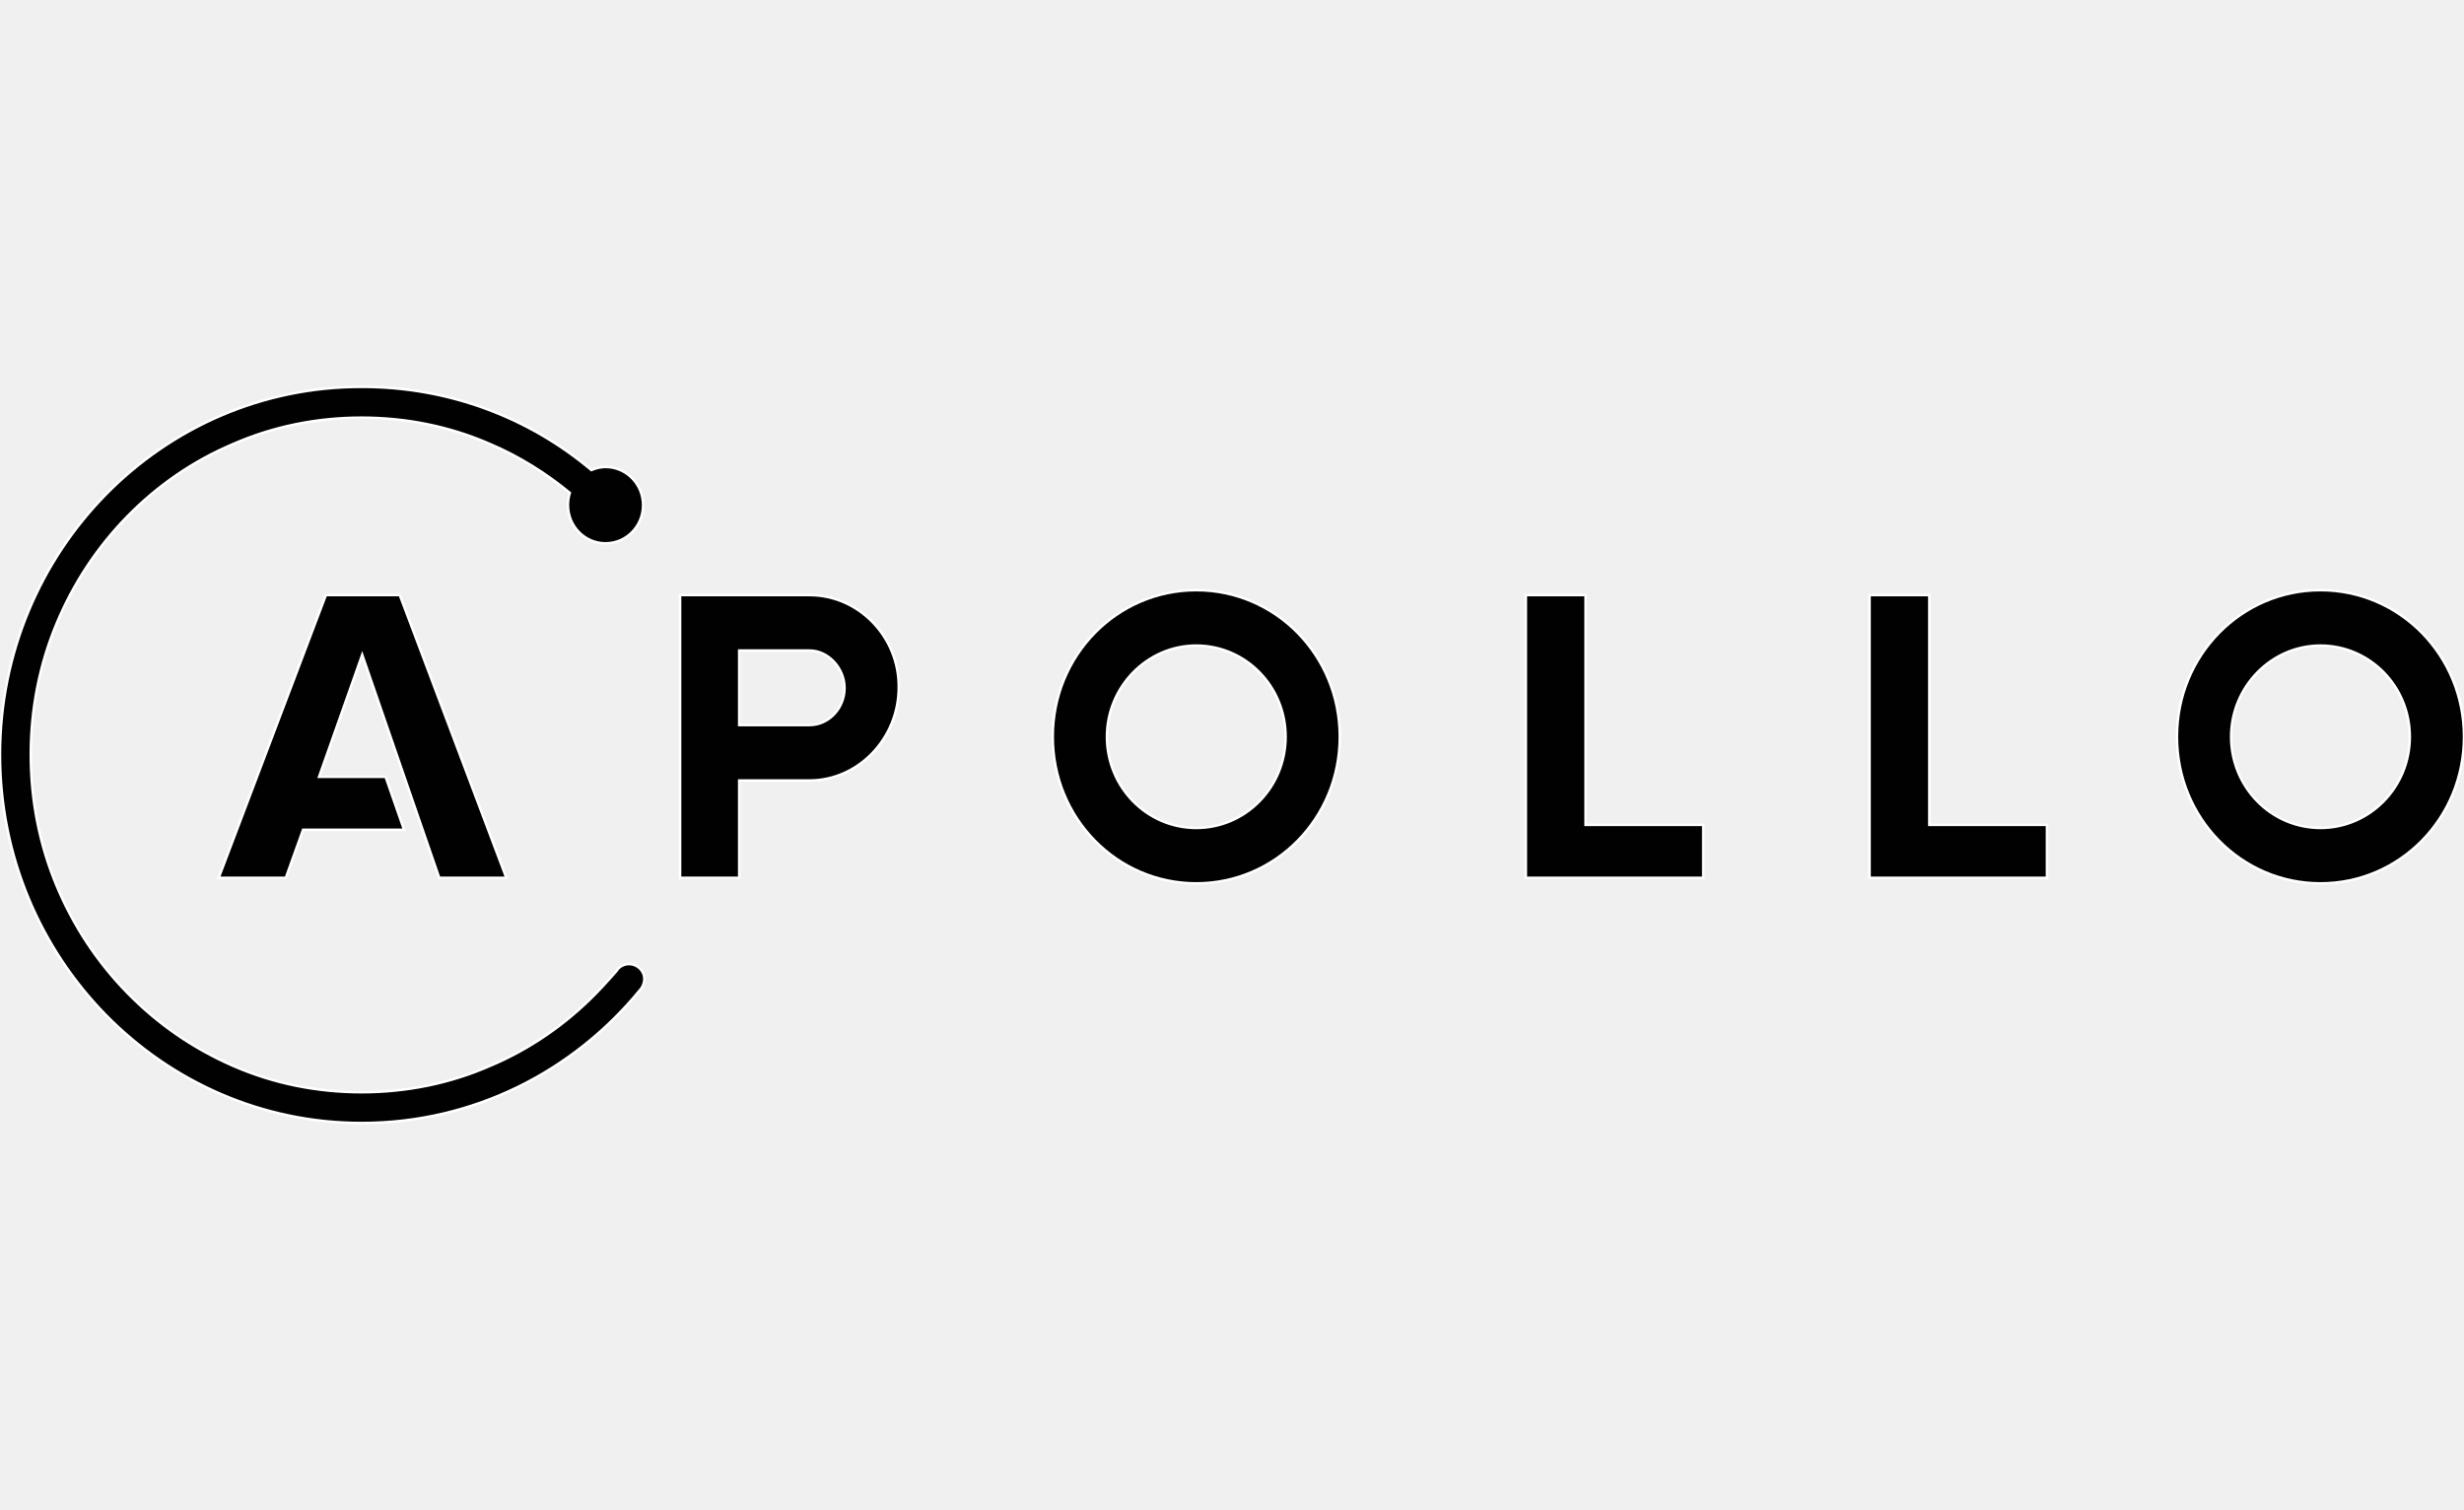
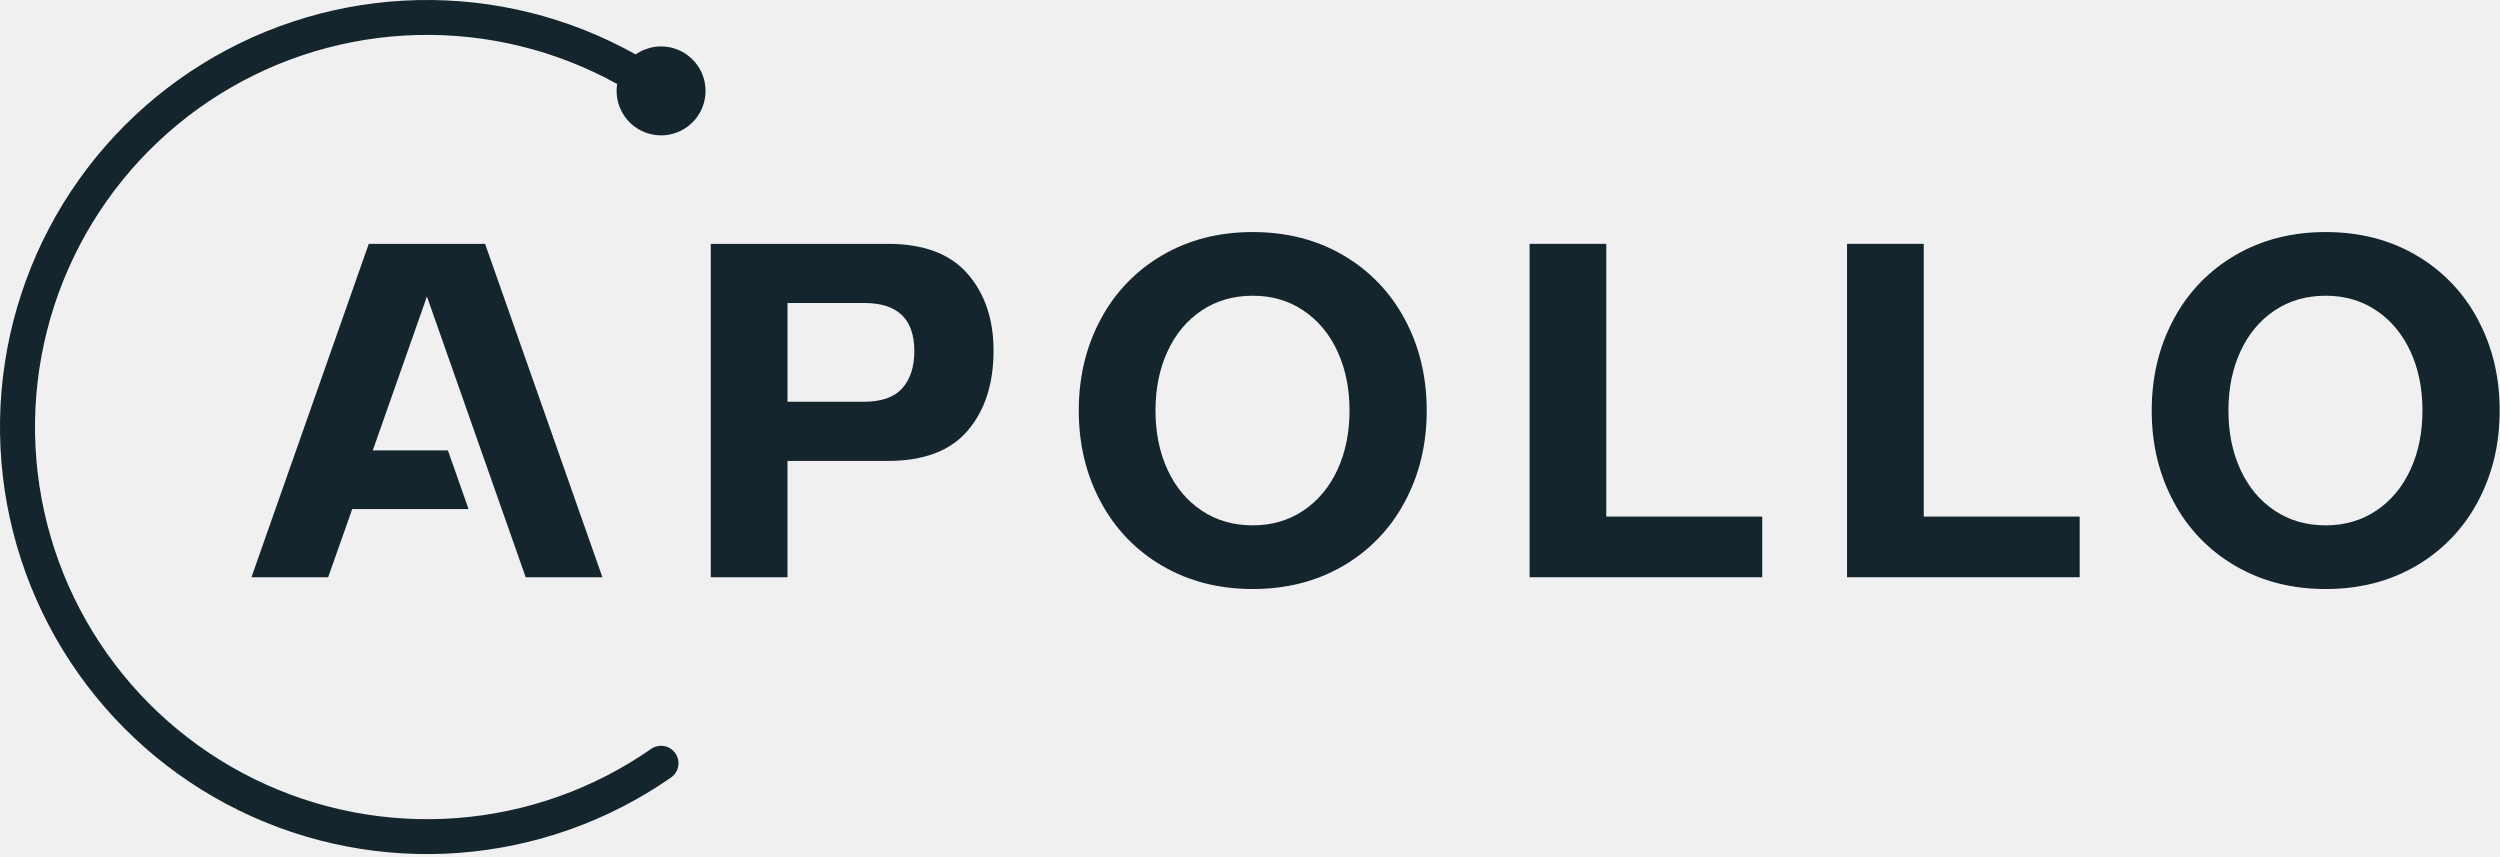
- <svg xmlns="http://www.w3.org/2000/svg" version="1.1" id="Layer_1" x="0px" y="0px" viewBox="0 0 400 245" style="enable-background:new 0 0 400 245;" xml:space="preserve">
-   <style type="text/css">
- 	.st0{fill:#010101;stroke:#FFFFFF;stroke-width:0.409;stroke-miterlimit:10;}
- </style>
-   <g>
-     <path class="st0" d="M64.9,96.6h-12l-17.4,45.9h10.9l2.8-7.8h16.4l-3-8.6H51.8l7-19.8l12.5,36.2h10.9L64.9,96.6z" />
-     <path class="st0" d="M247.7,142.5V96.6h9.7v37.3h19.1v8.6L247.7,142.5L247.7,142.5z" />
-     <path class="st0" d="M303.5,142.5V96.6h9.7v37.3h19.1v8.6L303.5,142.5L303.5,142.5z" />
-     <path class="st0" d="M194.2,104.8c8,0,14.5,6.6,14.5,14.8s-6.5,14.8-14.5,14.8c-8,0-14.5-6.6-14.5-14.8   C179.7,111.5,186.2,104.8,194.2,104.8 M194.2,95.8c-12.9,0-23.3,10.6-23.3,23.8s10.4,23.8,23.3,23.8s23.3-10.6,23.3-23.8   S207.1,95.8,194.2,95.8L194.2,95.8z" />
-     <path class="st0" d="M376.7,104.8c8,0,14.5,6.6,14.5,14.8s-6.5,14.8-14.5,14.8c-8,0-14.5-6.6-14.5-14.8   C362.2,111.5,368.7,104.8,376.7,104.8 M376.7,95.8c-12.9,0-23.3,10.6-23.3,23.8s10.4,23.8,23.3,23.8s23.3-10.6,23.3-23.8   S389.6,95.8,376.7,95.8L376.7,95.8z" />
-     <path class="st0" d="M131.4,96.6H120h-1.6h-8v45.9h9.6v-15.8h11.4c8,0,14.5-6.9,14.5-15.1C146,103.5,139.5,96.6,131.4,96.6z    M131.4,117.7H120v-12.1h11.4c3.1,0,5.7,2.9,5.7,6.1C137.1,114.9,134.6,117.7,131.4,117.7z" />
-     <path class="st0" d="M102.1,156.5c-0.8,0-1.6,0.4-2,1.1c0,0-2.2,2.5-3.4,3.7c-4.9,5-10.7,9-17.1,11.7c-6.6,2.9-13.7,4.3-20.9,4.3   s-14.3-1.4-20.9-4.3c-6.4-2.8-12.1-6.7-17.1-11.8c-4.9-5-8.8-10.9-11.5-17.4c-2.8-6.7-4.2-13.9-4.2-21.3s1.4-14.6,4.2-21.3   c2.7-6.5,6.6-12.4,11.5-17.4c4.9-5,10.7-9,17.1-11.7c6.6-2.9,13.7-4.3,20.9-4.3s14.3,1.4,20.9,4.3c4.7,2,9,4.7,12.9,7.9   c-0.2,0.6-0.3,1.3-0.3,2c0,3.4,2.7,6.2,6.1,6.2s6.1-2.8,6.1-6.2s-2.7-6.2-6.1-6.2c-0.8,0-1.6,0.2-2.3,0.5   c-10.1-8.5-23.1-13.5-37.2-13.5C26.3,62.7,0,89.5,0,122.5s26.3,59.8,58.7,59.8c18.2,0,34.4-8.4,45.2-21.6c0.4-0.4,0.7-1.1,0.7-1.8   C104.6,157.6,103.5,156.5,102.1,156.5z" />
-   </g>
+ <svg xmlns="http://www.w3.org/2000/svg" width="677" height="232" viewBox="0 0 677 232" fill="none">
+   <path d="M380.384 135.952C376.551 143.174 370.763 149.173 363.683 153.262C356.532 157.427 348.386 159.509 339.245 159.508C330.103 159.507 321.957 157.425 314.806 153.262C307.725 149.174 301.937 143.175 298.105 135.952C294.121 128.575 292.13 120.316 292.131 111.174C292.132 102.031 294.123 93.772 298.105 86.395C301.938 79.173 307.726 73.175 314.806 69.085C321.955 64.922 330.101 62.84 339.245 62.839C348.388 62.837 356.534 64.919 363.683 69.085C370.762 73.176 376.549 79.174 380.384 86.395C384.366 93.774 386.357 102.033 386.358 111.174C386.358 120.317 384.367 128.576 380.384 135.952ZM316.164 127.195C318.337 131.902 321.414 135.59 325.397 138.26C329.379 140.929 333.996 142.264 339.246 142.265C344.405 142.265 348.976 140.93 352.959 138.26C356.941 135.589 360.019 131.901 362.191 127.195C364.363 122.488 365.449 117.148 365.45 111.174C365.45 105.199 364.364 99.859 362.191 95.153C360.019 90.447 356.941 86.758 352.959 84.087C348.976 81.416 344.405 80.081 339.246 80.082C333.995 80.082 329.379 81.417 325.397 84.087C321.415 86.757 318.338 90.446 316.164 95.153C313.992 99.86 312.906 105.2 312.906 111.174C312.906 117.147 313.992 122.487 316.164 127.195Z" fill="#15252D" />
+   <path d="M670.937 135.952C667.104 143.174 661.317 149.173 654.236 153.262C647.085 157.427 638.939 159.509 629.798 159.508C620.657 159.507 612.51 157.425 605.359 153.262C598.278 149.174 592.49 143.175 588.658 135.952C584.674 128.575 582.683 120.316 582.684 111.174C582.685 102.031 584.677 93.772 588.658 86.395C592.492 79.173 598.279 73.175 605.359 69.085C612.508 64.922 620.655 62.84 629.798 62.839C638.941 62.837 647.087 64.919 654.236 69.085C661.316 73.176 667.103 79.174 670.937 86.395C674.919 93.774 676.911 102.033 676.912 111.174C676.912 120.317 674.92 128.576 670.937 135.952ZM606.718 127.195C608.89 131.902 611.968 135.59 615.95 138.26C619.932 140.929 624.549 142.264 629.799 142.265C634.958 142.265 639.529 140.93 643.512 138.26C647.495 135.589 650.572 131.901 652.744 127.195C654.916 122.488 656.003 117.148 656.003 111.174C656.003 105.199 654.916 99.859 652.744 95.153C650.572 90.447 647.494 86.758 643.512 84.087C639.529 81.416 634.958 80.081 629.799 80.082C624.548 80.082 619.932 81.417 615.95 84.087C611.968 86.757 608.891 90.446 606.718 95.153C604.545 99.86 603.459 105.2 603.459 111.174C603.459 117.147 604.545 122.487 606.718 127.195Z" fill="#15252D" />
+   <path d="M158.1 142.017L153.617 129.28L147.715 112.507L143.445 100.368L137.855 84.482L131.361 66.031H99.864L94.837 80.319L90.355 93.056L68.092 156.319H88.865L95.382 137.854H126.884L121.294 121.968H100.949L105.219 109.829L114.138 84.482L115.613 80.287L117.088 84.482L142.354 156.305L142.36 156.32H163.133L158.1 142.017Z" fill="#15252D" />
+   <path d="M261.993 74.108C266.699 79.494 269.052 86.441 269.052 94.949C269.052 103.91 266.722 111.128 262.06 116.605C257.399 122.081 250.181 124.819 240.405 124.819H213.251V156.317H192.478V66.031H240.405C250.09 66.031 257.286 68.723 261.993 74.108ZM233.889 108.798C238.685 108.798 242.17 107.576 244.343 105.132C246.516 102.688 247.603 99.339 247.602 95.085C247.602 86.395 243.076 82.051 234.025 82.051H213.252V108.798H233.889Z" fill="#15252D" />
+   <path d="M434.986 66.031V139.89H477.211V156.318H414.213V66.031H434.986Z" fill="#15252D" />
+   <path d="M520.951 66.031V139.89H563.175V156.318H500.178V66.031H520.951Z" fill="#15252D" />
+   <path d="M179.013 36.657C180.903 36.658 182.767 36.213 184.454 35.36C186.141 34.506 187.603 33.267 188.722 31.744C189.841 30.22 190.585 28.454 190.895 26.589C191.205 24.724 191.072 22.813 190.505 21.009C189.939 19.205 188.956 17.56 187.636 16.207C186.316 14.854 184.696 13.83 182.907 13.22C181.118 12.609 179.21 12.428 177.338 12.691C175.466 12.955 173.682 13.655 172.131 14.736C154.114 4.65 133.724 -0.429 113.08 0.028C92.436 0.486 72.292 6.462 54.738 17.337C37.185 28.212 22.864 43.588 13.262 61.869C3.661 80.15 -0.871 100.668 0.138 121.292C1.147 141.916 7.66 161.894 19 179.151C30.34 196.407 46.094 210.312 64.625 219.421C83.156 228.531 103.788 232.512 124.378 230.952C144.968 229.393 164.764 222.348 181.711 210.551C182.219 210.196 182.652 209.745 182.986 209.224C183.319 208.702 183.547 208.119 183.656 207.51C183.764 206.9 183.752 206.275 183.619 205.67C183.486 205.065 183.235 204.492 182.88 203.985C182.526 203.477 182.075 203.044 181.553 202.71C181.032 202.376 180.449 202.149 179.84 202.04C179.23 201.932 178.605 201.944 178 202.077C177.395 202.21 176.822 202.461 176.314 202.815C160.767 213.631 142.609 220.092 123.724 221.529C104.839 222.965 85.913 219.325 68.909 210.985C51.904 202.645 37.439 189.909 27.014 174.097C16.588 158.285 10.581 139.973 9.615 121.058C8.649 102.143 12.759 83.314 21.519 66.522C30.28 49.73 43.372 35.587 59.438 25.558C75.504 15.528 93.961 9.979 112.894 9.484C131.827 8.989 150.548 13.566 167.117 22.742C166.847 24.46 166.952 26.217 167.426 27.891C167.899 29.565 168.73 31.116 169.86 32.439C170.991 33.761 172.394 34.823 173.974 35.551C175.554 36.279 177.273 36.657 179.013 36.657Z" fill="#15252D" />
</svg>
